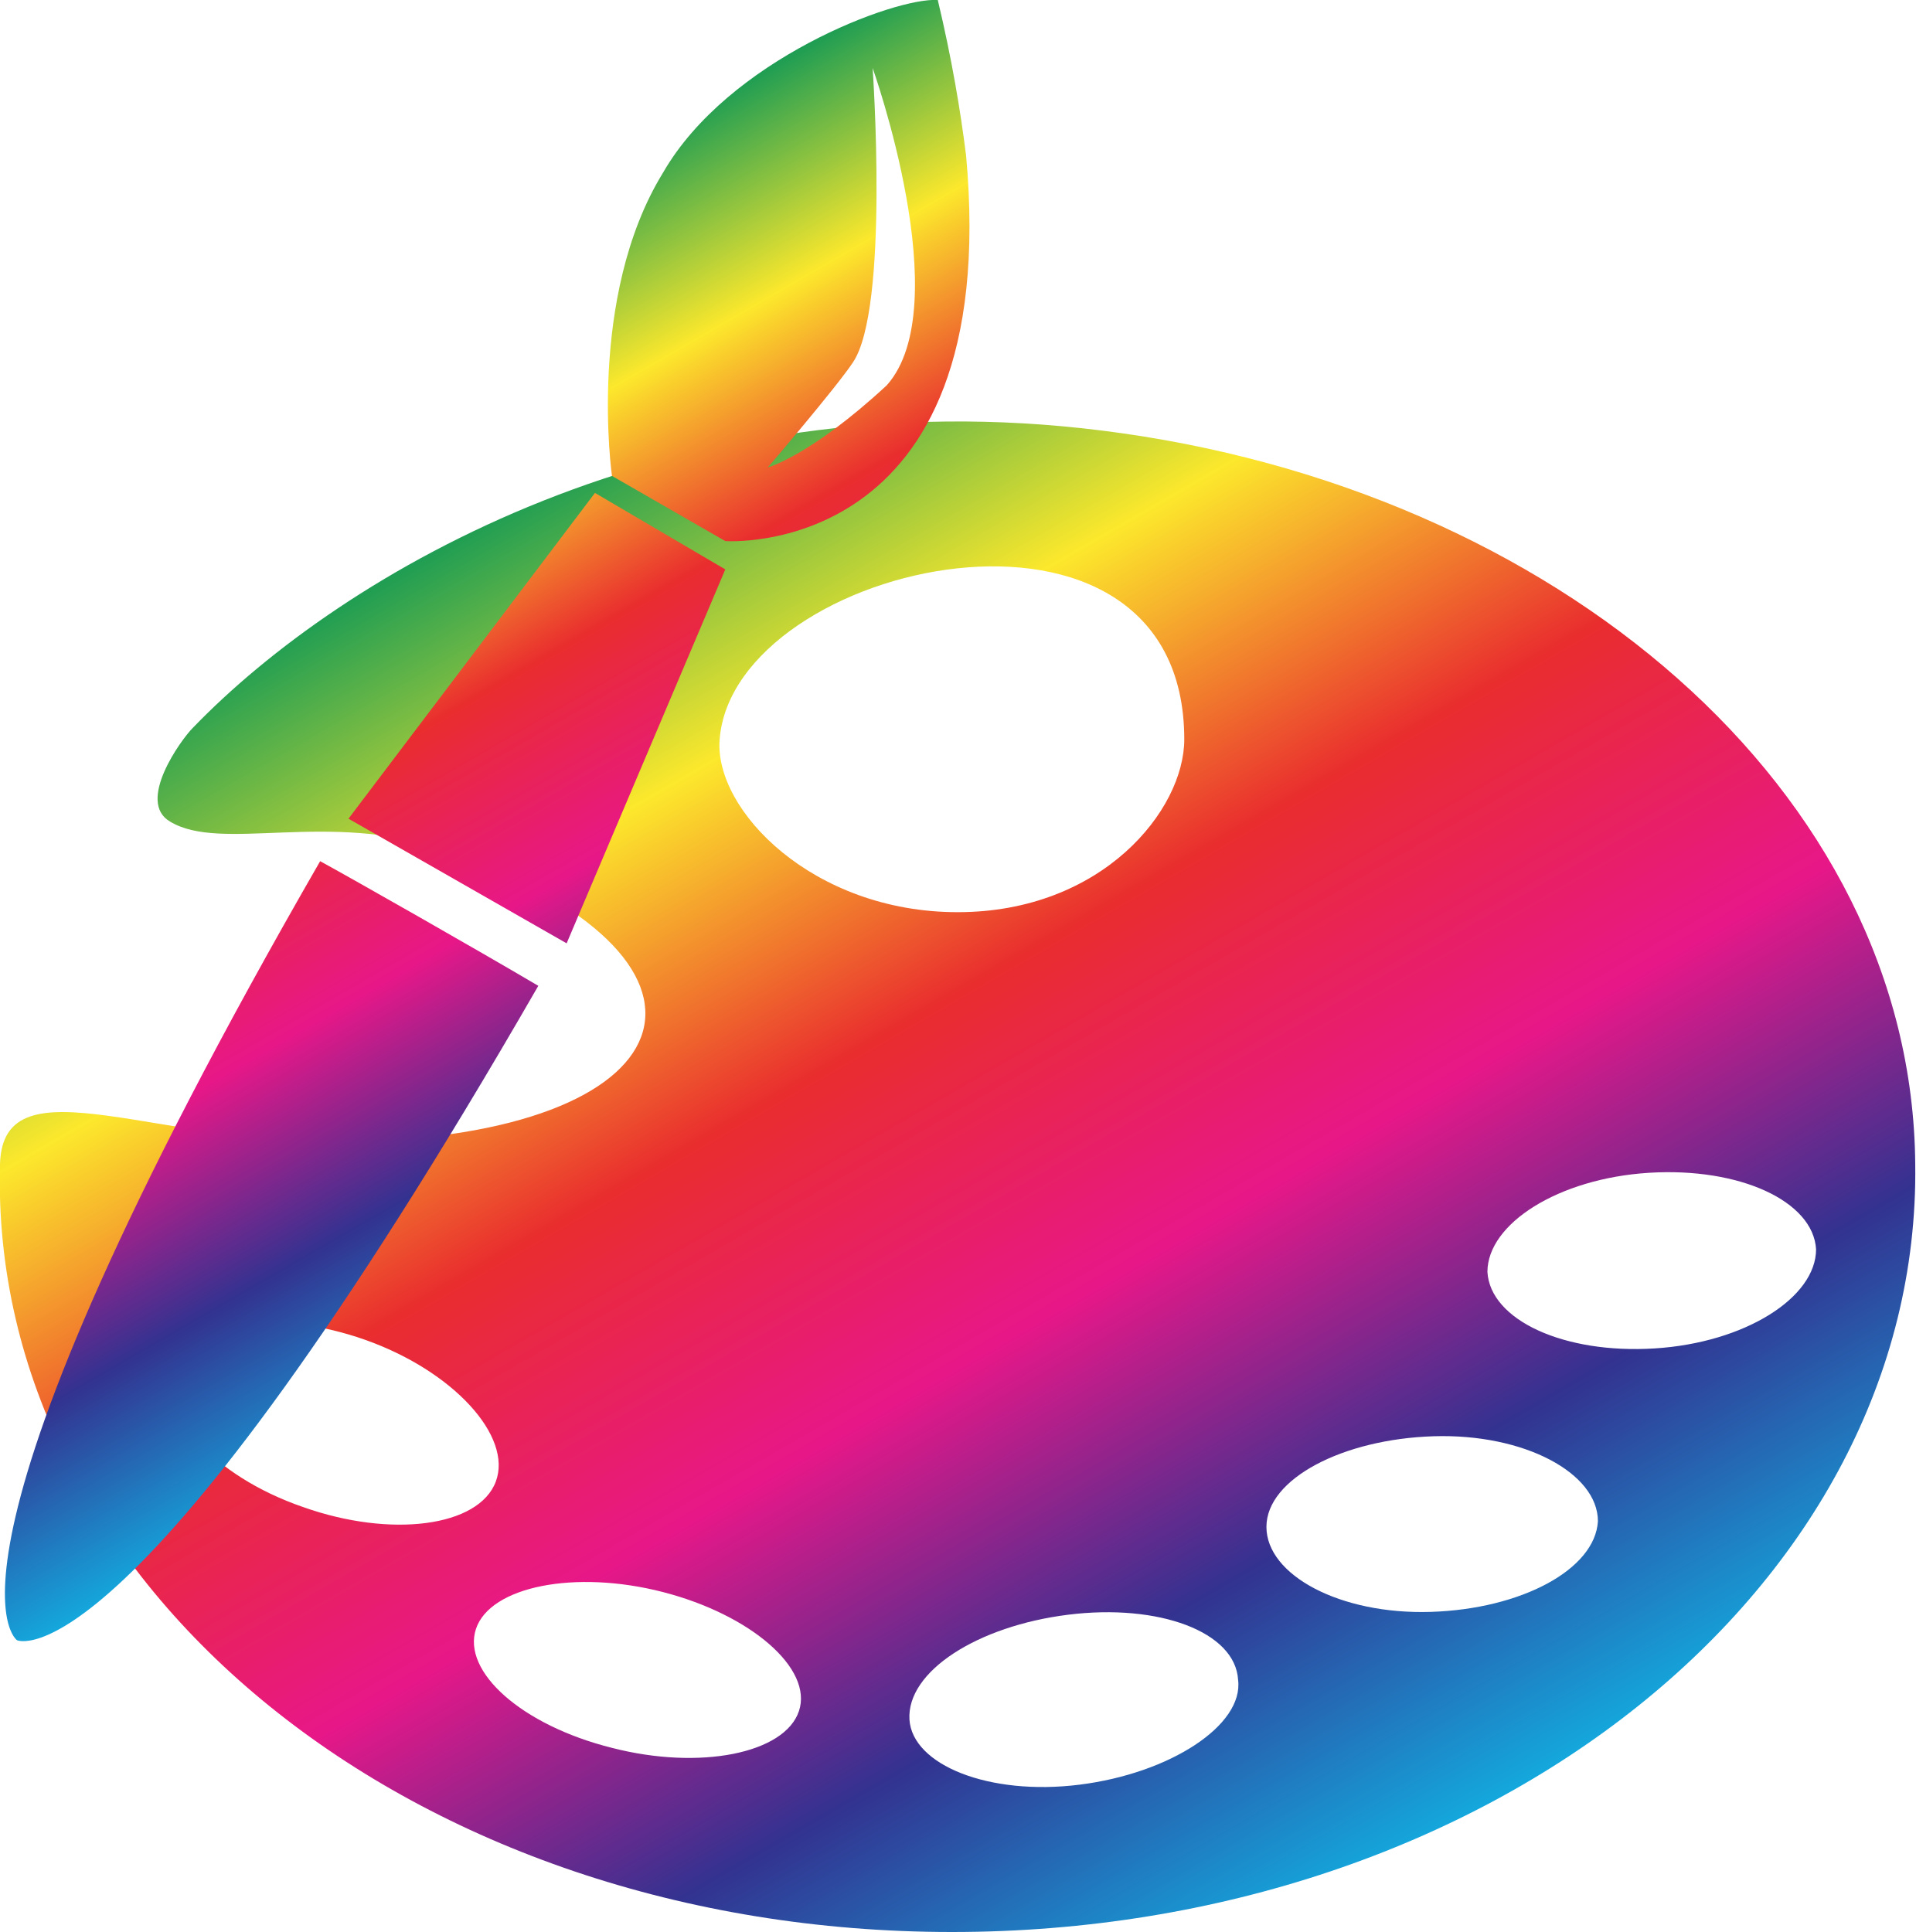
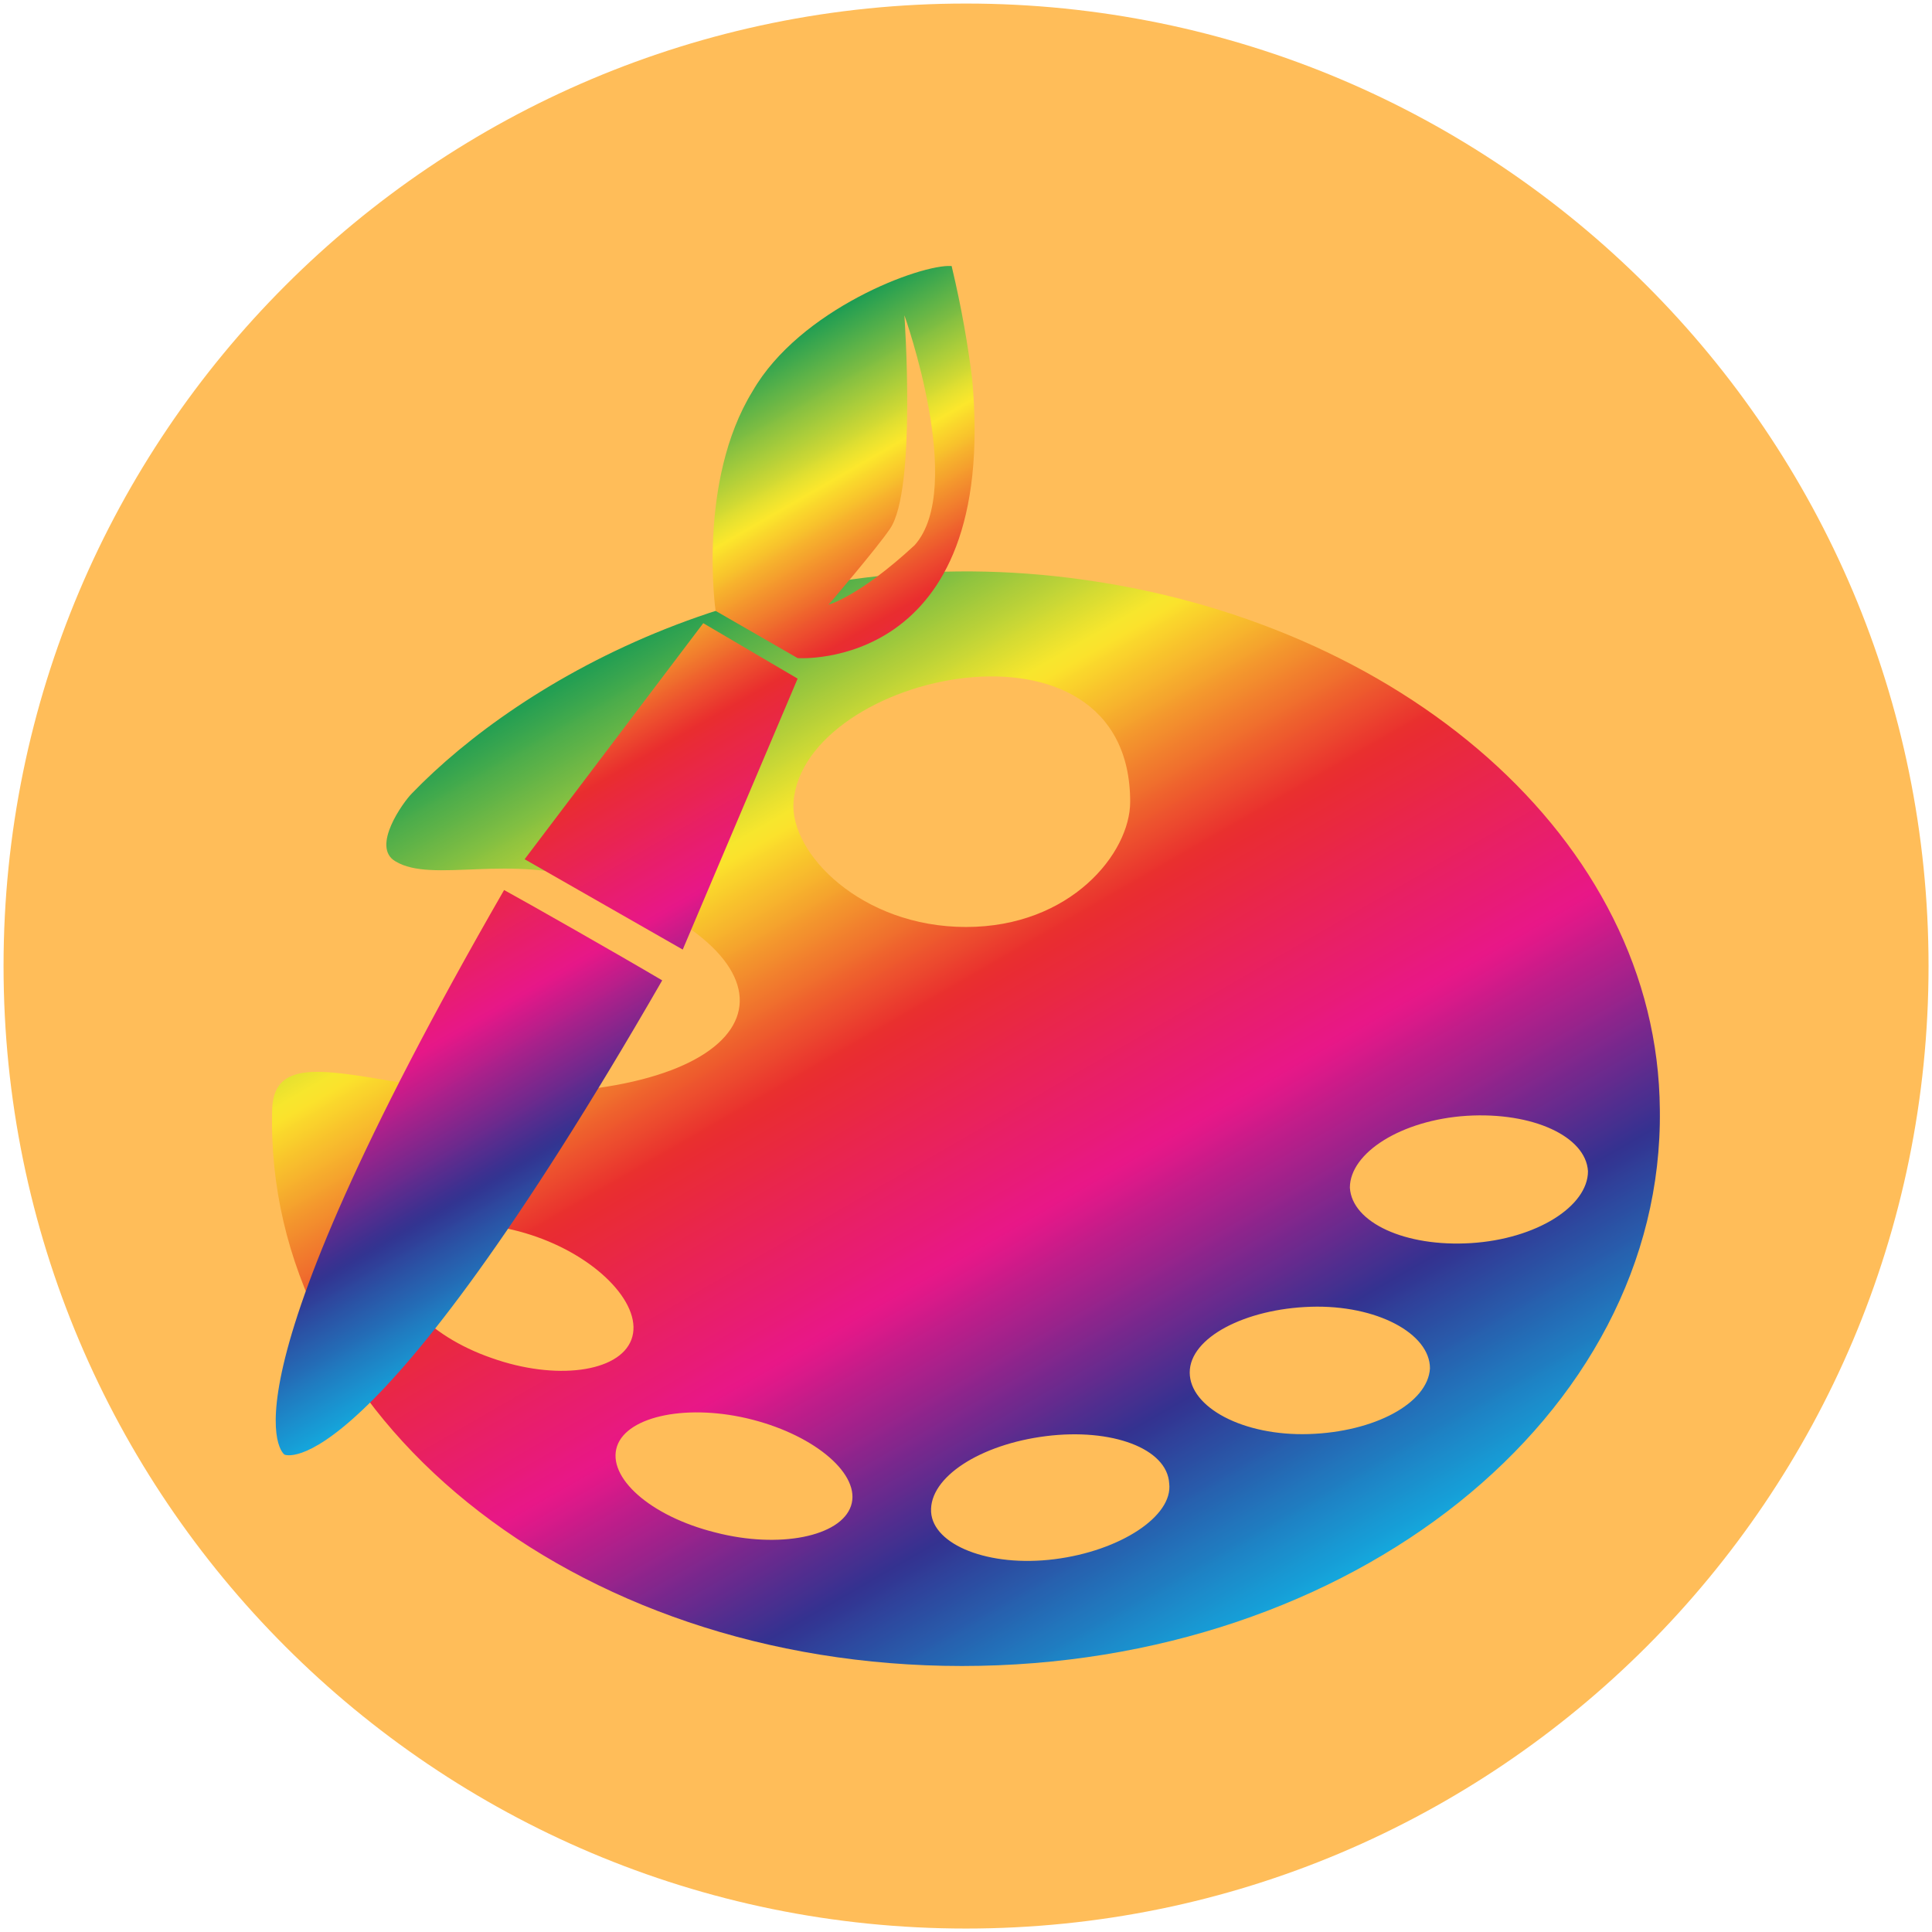
- <svg xmlns="http://www.w3.org/2000/svg" version="1.1" id="Layer_1" x="0px" y="0px" viewBox="0 0 67.6 68.2" style="enable-background:new 0 0 67.6 68.2;" xml:space="preserve">
-   <style type="text/css">
- 	.st0{fill:url(#SVGID_1_);}
- 	.st1{fill:url(#mop_x5F_brush_2_);}
- </style>
-   <g>
-     <linearGradient id="SVGID_1_" gradientUnits="userSpaceOnUse" x1="48.07" y1="66.31" x2="19.555" y2="16.921">
-       <stop offset="0" style="stop-color:#14A8DD" />
-       <stop offset="0.2" style="stop-color:#333290" />
-       <stop offset="0.4" style="stop-color:#E81788" />
-       <stop offset="0.6" style="stop-color:#E92D2E" />
-       <stop offset="0.8" style="stop-color:#FCE82C" />
-       <stop offset="1" style="stop-color:#1E9D53" />
+ <svg xmlns="http://www.w3.org/2000/svg" version="1.2" baseProfile="tiny-ps" viewBox="0 0 207 207" width="207" height="207">
+   <defs>
+     <clipPath clipPathUnits="userSpaceOnUse" id="cp1">
+       <path d="M29 61L178 61L178 178.5L29 178.5L29 61Z" />
+     </clipPath>
+     <clipPath clipPathUnits="userSpaceOnUse" id="cp2">
+       <path d="M177.84 118.89C178.28 151.67 144.85 178.5 103.06 178.5C61.27 178.5 28.28 151.67 29.16 118.89C29.38 110.54 41.92 117.8 57.31 117.14C83.27 116.26 87.22 102.84 63.69 94.48C54.67 91.4 46.32 94.7 42.36 92.28C39.72 90.74 43.23 85.91 44.12 85.02C55.77 72.93 81.51 57.75 114.72 61.93C149.91 66.33 177.62 89.86 177.84 118.89ZM85.02 85.91C84.59 91.4 92.28 99.32 103.5 99.32C114.72 99.32 121.09 91.4 121.09 85.91C121.09 64.35 86.13 72.05 85.02 85.91ZM67.65 143.53C68.97 140.01 64.35 134.95 57.53 132.53C50.71 130.11 43.89 130.99 42.58 134.51C41.26 138.03 45.66 143.09 52.7 145.51C59.51 147.93 66.33 147.05 67.65 143.53ZM80.63 152.11C73.81 150.35 67.21 151.67 66.11 154.96C65.01 158.27 69.63 162.45 76.67 164.2C83.48 165.96 90.08 164.64 91.18 161.34C92.28 158.05 87.45 153.87 80.63 152.11ZM125.27 158.93C125.05 155.19 119.12 152.99 112.08 153.87C105.04 154.75 99.54 158.27 99.76 162C99.98 165.52 105.92 167.94 112.96 167.06C120 166.18 125.71 162.45 125.27 158.93ZM153.21 146.61C153.21 142.87 147.49 139.79 140.45 140.01C133.41 140.23 127.47 143.31 127.47 147.05C127.47 150.79 133.19 153.87 140.23 153.65C147.27 153.43 152.99 150.35 153.21 146.61ZM170.14 125.49C169.92 121.75 164.2 119.12 157.16 119.55C150.13 120 144.63 123.52 144.63 127.25C144.85 130.99 150.57 133.63 157.61 133.19C164.64 132.75 170.14 129.23 170.14 125.49Z" />
+     </clipPath>
+     <linearGradient id="grd1" gradientUnits="userSpaceOnUse" x1="147.534" y1="196.251" x2="57.803" y2="40.834">
+       <stop offset="0" stop-color="#14a8dd" />
+       <stop offset="0.125" stop-color="#14a8dd" />
+       <stop offset="0.141" stop-color="#14a8dd" />
+       <stop offset="0.145" stop-color="#15a5db" />
+       <stop offset="0.148" stop-color="#16a2d9" />
+       <stop offset="0.152" stop-color="#169ed7" />
+       <stop offset="0.156" stop-color="#179bd5" />
+       <stop offset="0.16" stop-color="#1898d3" />
+       <stop offset="0.164" stop-color="#1995d0" />
+       <stop offset="0.168" stop-color="#1a91ce" />
+       <stop offset="0.172" stop-color="#1b8ecc" />
+       <stop offset="0.176" stop-color="#1c8bca" />
+       <stop offset="0.18" stop-color="#1d87c8" />
+       <stop offset="0.184" stop-color="#1d84c6" />
+       <stop offset="0.188" stop-color="#1e81c3" />
+       <stop offset="0.191" stop-color="#1f7dc1" />
+       <stop offset="0.195" stop-color="#207abf" />
+       <stop offset="0.199" stop-color="#2177bd" />
+       <stop offset="0.203" stop-color="#2274bb" />
+       <stop offset="0.207" stop-color="#2370b9" />
+       <stop offset="0.211" stop-color="#236db7" />
+       <stop offset="0.215" stop-color="#246ab4" />
+       <stop offset="0.219" stop-color="#2566b2" />
+       <stop offset="0.223" stop-color="#2663b0" />
+       <stop offset="0.227" stop-color="#2760ae" />
+       <stop offset="0.23" stop-color="#285cac" />
+       <stop offset="0.234" stop-color="#2959aa" />
+       <stop offset="0.238" stop-color="#2a56a7" />
+       <stop offset="0.242" stop-color="#2a53a5" />
+       <stop offset="0.246" stop-color="#2b4fa3" />
+       <stop offset="0.25" stop-color="#2c4ca1" />
+       <stop offset="0.254" stop-color="#2d499f" />
+       <stop offset="0.258" stop-color="#2e459d" />
+       <stop offset="0.262" stop-color="#2f429b" />
+       <stop offset="0.266" stop-color="#303f98" />
+       <stop offset="0.27" stop-color="#313b96" />
+       <stop offset="0.273" stop-color="#313894" />
+       <stop offset="0.277" stop-color="#333592" />
+       <stop offset="0.281" stop-color="#343290" />
+       <stop offset="0.285" stop-color="#393190" />
+       <stop offset="0.289" stop-color="#3e3090" />
+       <stop offset="0.293" stop-color="#43308f" />
+       <stop offset="0.297" stop-color="#482f8f" />
+       <stop offset="0.301" stop-color="#4d2e8f" />
+       <stop offset="0.305" stop-color="#522d8f" />
+       <stop offset="0.309" stop-color="#572d8e" />
+       <stop offset="0.313" stop-color="#5c2c8e" />
+       <stop offset="0.316" stop-color="#612b8e" />
+       <stop offset="0.32" stop-color="#662a8e" />
+       <stop offset="0.324" stop-color="#6b2a8e" />
+       <stop offset="0.328" stop-color="#70298d" />
+       <stop offset="0.332" stop-color="#75288d" />
+       <stop offset="0.336" stop-color="#7a278d" />
+       <stop offset="0.34" stop-color="#80278d" />
+       <stop offset="0.344" stop-color="#85268c" />
+       <stop offset="0.348" stop-color="#8a258c" />
+       <stop offset="0.352" stop-color="#8f248c" />
+       <stop offset="0.355" stop-color="#94248c" />
+       <stop offset="0.359" stop-color="#99238b" />
+       <stop offset="0.363" stop-color="#9e228b" />
+       <stop offset="0.367" stop-color="#a3218b" />
+       <stop offset="0.371" stop-color="#a8218b" />
+       <stop offset="0.375" stop-color="#ad208b" />
+       <stop offset="0.379" stop-color="#b21f8a" />
+       <stop offset="0.383" stop-color="#b71e8a" />
+       <stop offset="0.387" stop-color="#bc1d8a" />
+       <stop offset="0.391" stop-color="#c11d8a" />
+       <stop offset="0.395" stop-color="#c61c89" />
+       <stop offset="0.398" stop-color="#cb1b89" />
+       <stop offset="0.402" stop-color="#d01a89" />
+       <stop offset="0.406" stop-color="#d61a89" />
+       <stop offset="0.41" stop-color="#db1989" />
+       <stop offset="0.414" stop-color="#e01888" />
+       <stop offset="0.418" stop-color="#e41888" />
+       <stop offset="0.422" stop-color="#e81787" />
+       <stop offset="0.426" stop-color="#e81885" />
+       <stop offset="0.43" stop-color="#e81882" />
+       <stop offset="0.434" stop-color="#e81980" />
+       <stop offset="0.438" stop-color="#e81a7d" />
+       <stop offset="0.441" stop-color="#e81a7a" />
+       <stop offset="0.445" stop-color="#e81b78" />
+       <stop offset="0.449" stop-color="#e81b75" />
+       <stop offset="0.453" stop-color="#e81c73" />
+       <stop offset="0.457" stop-color="#e81d70" />
+       <stop offset="0.461" stop-color="#e81d6e" />
+       <stop offset="0.465" stop-color="#e81e6b" />
+       <stop offset="0.469" stop-color="#e81f69" />
+       <stop offset="0.473" stop-color="#e81f66" />
+       <stop offset="0.477" stop-color="#e82064" />
+       <stop offset="0.48" stop-color="#e82061" />
+       <stop offset="0.484" stop-color="#e9215f" />
+       <stop offset="0.488" stop-color="#e9225c" />
+       <stop offset="0.492" stop-color="#e9225a" />
+       <stop offset="0.496" stop-color="#e92357" />
+       <stop offset="0.5" stop-color="#e92355" />
+       <stop offset="0.504" stop-color="#e92452" />
+       <stop offset="0.508" stop-color="#e92550" />
+       <stop offset="0.512" stop-color="#e9254d" />
+       <stop offset="0.516" stop-color="#e9264b" />
+       <stop offset="0.52" stop-color="#e92648" />
+       <stop offset="0.523" stop-color="#e92746" />
+       <stop offset="0.527" stop-color="#e92843" />
+       <stop offset="0.531" stop-color="#e92841" />
+       <stop offset="0.535" stop-color="#e9293e" />
+       <stop offset="0.539" stop-color="#e92a3c" />
+       <stop offset="0.543" stop-color="#e92a39" />
+       <stop offset="0.547" stop-color="#e92b37" />
+       <stop offset="0.551" stop-color="#e92b34" />
+       <stop offset="0.555" stop-color="#e92c32" />
+       <stop offset="0.559" stop-color="#e92e30" />
+       <stop offset="0.563" stop-color="#e9302e" />
+       <stop offset="0.566" stop-color="#ea352e" />
+       <stop offset="0.57" stop-color="#ea3a2e" />
+       <stop offset="0.574" stop-color="#eb3f2e" />
+       <stop offset="0.578" stop-color="#eb452e" />
+       <stop offset="0.582" stop-color="#ec4a2e" />
+       <stop offset="0.586" stop-color="#ed4f2e" />
+       <stop offset="0.59" stop-color="#ed542e" />
+       <stop offset="0.594" stop-color="#ee5a2d" />
+       <stop offset="0.598" stop-color="#ee5f2d" />
+       <stop offset="0.602" stop-color="#ef642d" />
+       <stop offset="0.605" stop-color="#ef692d" />
+       <stop offset="0.609" stop-color="#f06f2d" />
+       <stop offset="0.613" stop-color="#f0742d" />
+       <stop offset="0.617" stop-color="#f1792d" />
+       <stop offset="0.621" stop-color="#f17e2d" />
+       <stop offset="0.625" stop-color="#f2832d" />
+       <stop offset="0.629" stop-color="#f2892d" />
+       <stop offset="0.633" stop-color="#f38e2d" />
+       <stop offset="0.637" stop-color="#f3932d" />
+       <stop offset="0.641" stop-color="#f4982d" />
+       <stop offset="0.645" stop-color="#f49e2d" />
+       <stop offset="0.648" stop-color="#f5a32d" />
+       <stop offset="0.652" stop-color="#f5a82d" />
+       <stop offset="0.656" stop-color="#f6ad2d" />
+       <stop offset="0.66" stop-color="#f7b32d" />
+       <stop offset="0.664" stop-color="#f7b82d" />
+       <stop offset="0.668" stop-color="#f8bd2d" />
+       <stop offset="0.672" stop-color="#f8c22c" />
+       <stop offset="0.676" stop-color="#f9c72c" />
+       <stop offset="0.68" stop-color="#f9cd2c" />
+       <stop offset="0.684" stop-color="#fad22c" />
+       <stop offset="0.688" stop-color="#fad72c" />
+       <stop offset="0.691" stop-color="#fbdc2c" />
+       <stop offset="0.695" stop-color="#fbe22c" />
+       <stop offset="0.699" stop-color="#f9e42d" />
+       <stop offset="0.703" stop-color="#f7e62d" />
+       <stop offset="0.707" stop-color="#f1e42e" />
+       <stop offset="0.711" stop-color="#ebe22f" />
+       <stop offset="0.715" stop-color="#e5e030" />
+       <stop offset="0.719" stop-color="#dede31" />
+       <stop offset="0.723" stop-color="#d8dc32" />
+       <stop offset="0.727" stop-color="#d2da33" />
+       <stop offset="0.73" stop-color="#ccd835" />
+       <stop offset="0.734" stop-color="#c6d636" />
+       <stop offset="0.738" stop-color="#bfd437" />
+       <stop offset="0.742" stop-color="#b9d138" />
+       <stop offset="0.746" stop-color="#b3cf39" />
+       <stop offset="0.75" stop-color="#adcd3a" />
+       <stop offset="0.754" stop-color="#a7cb3b" />
+       <stop offset="0.758" stop-color="#a0c93c" />
+       <stop offset="0.762" stop-color="#9ac73d" />
+       <stop offset="0.766" stop-color="#94c53e" />
+       <stop offset="0.77" stop-color="#8ec33f" />
+       <stop offset="0.773" stop-color="#88c140" />
+       <stop offset="0.777" stop-color="#81bf42" />
+       <stop offset="0.781" stop-color="#7bbd43" />
+       <stop offset="0.785" stop-color="#75ba44" />
+       <stop offset="0.789" stop-color="#6fb845" />
+       <stop offset="0.793" stop-color="#69b646" />
+       <stop offset="0.797" stop-color="#62b447" />
+       <stop offset="0.801" stop-color="#5cb248" />
+       <stop offset="0.805" stop-color="#56b049" />
+       <stop offset="0.809" stop-color="#50ae4a" />
+       <stop offset="0.813" stop-color="#4aac4b" />
+       <stop offset="0.816" stop-color="#43aa4c" />
+       <stop offset="0.82" stop-color="#3da84d" />
+       <stop offset="0.824" stop-color="#37a54f" />
+       <stop offset="0.828" stop-color="#31a350" />
+       <stop offset="0.832" stop-color="#2ba151" />
+       <stop offset="0.836" stop-color="#249f52" />
+       <stop offset="0.84" stop-color="#219e52" />
+       <stop offset="0.844" stop-color="#1e9d53" />
+       <stop offset="0.875" stop-color="#1e9d53" />
+       <stop offset="1" stop-color="#1e9d53" />
    </linearGradient>
-     <path class="st0" d="M38.9,15.2c-15.1-1.9-26.8,5-32.1,10.5c-0.4,0.4-2,2.6-0.8,3.3c1.8,1.1,5.6-0.4,9.7,1   c10.7,3.8,8.9,9.9-2.9,10.3c-7,0.3-12.7-3-12.8,0.8C-0.4,56,14.6,68.2,33.6,68.2s34.2-12.2,34-27.1C67.5,27.9,54.9,17.2,38.9,15.2z    M41.8,26.1c0,2.5-2.9,6.1-8,6.1c-5.1,0-8.6-3.6-8.4-6.1C25.9,19.8,41.8,16.3,41.8,26.1z M10.7,53.2c-3.2-1.1-5.2-3.4-4.6-5   c0.6-1.6,3.7-2,6.8-0.9c3.1,1.1,5.2,3.4,4.6,5C16.9,53.9,13.8,54.3,10.7,53.2z M28.2,60.4c-0.5,1.5-3.5,2.1-6.6,1.3   c-3.2-0.8-5.3-2.7-4.8-4.2c0.5-1.5,3.5-2.1,6.6-1.3C26.5,57,28.7,58.9,28.2,60.4z M38.1,63c-3.2,0.4-5.9-0.7-6-2.3   c-0.1-1.7,2.4-3.3,5.6-3.7c3.2-0.4,5.9,0.6,6,2.3C43.9,60.9,41.3,62.6,38.1,63z M50.5,56.9c-3.2,0.1-5.8-1.3-5.8-3   c0-1.7,2.7-3.1,5.9-3.2c3.2-0.1,5.8,1.3,5.8,3C56.3,55.4,53.7,56.8,50.5,56.9z M58.4,47.6c-3.2,0.2-5.8-1-5.9-2.7   c0-1.7,2.5-3.3,5.7-3.5c3.2-0.2,5.8,1,5.9,2.7C64.1,45.8,61.6,47.4,58.4,47.6z" />
-     <linearGradient id="mop_x5F_brush_2_" gradientUnits="userSpaceOnUse" x1="25.51" y1="44.013" x2="7.873" y2="13.465">
-       <stop offset="0" style="stop-color:#14A8DD" />
-       <stop offset="0.2" style="stop-color:#333290" />
-       <stop offset="0.4" style="stop-color:#E81788" />
-       <stop offset="0.6" style="stop-color:#E92D2E" />
-       <stop offset="0.8" style="stop-color:#FCE82C" />
-       <stop offset="1" style="stop-color:#1E9D53" />
+     <clipPath clipPathUnits="userSpaceOnUse" id="cp3">
+       <path d="M29 28.5L105 28.5L105 156L29 156L29 28.5Z" />
+     </clipPath>
+     <clipPath clipPathUnits="userSpaceOnUse" id="cp4">
+       <path d="M54.01 95.36C56.43 96.68 66.11 102.18 70.95 105.04C39.28 160.02 30.48 155.85 30.48 155.85C30.48 155.85 22.34 150.35 54.01 95.36ZM75.35 66.77L85.46 72.71L73.15 101.74L56.21 92.06L75.35 66.77ZM104.16 40.6C107.02 72.05 85.46 70.51 85.46 70.51L76.67 65.45C76.67 65.45 74.69 51.59 80.63 41.92C85.68 33.12 98.66 28.28 101.96 28.5C103.06 33.12 103.72 37.08 104.16 40.6ZM96.9 33.78C96.9 33.78 98.22 52.47 95.36 56.65C94.04 58.63 88.77 64.79 88.77 64.79C88.77 64.79 92.06 63.91 98 58.41C103.5 52.25 96.9 33.78 96.9 33.78Z" />
+     </clipPath>
+     <linearGradient id="grd2" gradientUnits="userSpaceOnUse" x1="105.74" y1="160.763" x2="29.158" y2="28.12">
+       <stop offset="0" stop-color="#14a8dd" />
+       <stop offset="0.25" stop-color="#14a8dd" />
+       <stop offset="0.256" stop-color="#14a8dd" />
+       <stop offset="0.266" stop-color="#14a8dd" />
+       <stop offset="0.27" stop-color="#15a4db" />
+       <stop offset="0.273" stop-color="#16a1d8" />
+       <stop offset="0.277" stop-color="#179cd5" />
+       <stop offset="0.281" stop-color="#1898d3" />
+       <stop offset="0.285" stop-color="#1993d0" />
+       <stop offset="0.289" stop-color="#1b8fcd" />
+       <stop offset="0.293" stop-color="#1c8aca" />
+       <stop offset="0.297" stop-color="#1d86c7" />
+       <stop offset="0.301" stop-color="#1e81c4" />
+       <stop offset="0.305" stop-color="#1f7dc1" />
+       <stop offset="0.309" stop-color="#2178be" />
+       <stop offset="0.313" stop-color="#2273bb" />
+       <stop offset="0.316" stop-color="#236fb8" />
+       <stop offset="0.32" stop-color="#246ab5" />
+       <stop offset="0.324" stop-color="#2566b2" />
+       <stop offset="0.328" stop-color="#2761af" />
+       <stop offset="0.332" stop-color="#285dac" />
+       <stop offset="0.336" stop-color="#2958a9" />
+       <stop offset="0.34" stop-color="#2a54a6" />
+       <stop offset="0.344" stop-color="#2b4fa3" />
+       <stop offset="0.348" stop-color="#2d4aa0" />
+       <stop offset="0.352" stop-color="#2e469d" />
+       <stop offset="0.355" stop-color="#2f419a" />
+       <stop offset="0.359" stop-color="#303d97" />
+       <stop offset="0.363" stop-color="#313894" />
+       <stop offset="0.367" stop-color="#333491" />
+       <stop offset="0.371" stop-color="#383290" />
+       <stop offset="0.375" stop-color="#3e3090" />
+       <stop offset="0.379" stop-color="#452f8f" />
+       <stop offset="0.383" stop-color="#4c2e8f" />
+       <stop offset="0.387" stop-color="#532d8f" />
+       <stop offset="0.391" stop-color="#5a2c8e" />
+       <stop offset="0.395" stop-color="#612b8e" />
+       <stop offset="0.398" stop-color="#682a8e" />
+       <stop offset="0.402" stop-color="#6f298d" />
+       <stop offset="0.406" stop-color="#76288d" />
+       <stop offset="0.41" stop-color="#7d278d" />
+       <stop offset="0.414" stop-color="#84268c" />
+       <stop offset="0.418" stop-color="#8b258c" />
+       <stop offset="0.422" stop-color="#92248c" />
+       <stop offset="0.426" stop-color="#99238b" />
+       <stop offset="0.43" stop-color="#a0228b" />
+       <stop offset="0.434" stop-color="#a7218b" />
+       <stop offset="0.438" stop-color="#ae208b" />
+       <stop offset="0.441" stop-color="#b51f8a" />
+       <stop offset="0.445" stop-color="#bc1e8a" />
+       <stop offset="0.449" stop-color="#c31c8a" />
+       <stop offset="0.453" stop-color="#ca1b89" />
+       <stop offset="0.457" stop-color="#d11a89" />
+       <stop offset="0.461" stop-color="#d81989" />
+       <stop offset="0.465" stop-color="#df1888" />
+       <stop offset="0.469" stop-color="#e61788" />
+       <stop offset="0.473" stop-color="#e71885" />
+       <stop offset="0.477" stop-color="#e81882" />
+       <stop offset="0.48" stop-color="#e8197f" />
+       <stop offset="0.484" stop-color="#e81a7b" />
+       <stop offset="0.488" stop-color="#e81b78" />
+       <stop offset="0.492" stop-color="#e81c74" />
+       <stop offset="0.496" stop-color="#e81d71" />
+       <stop offset="0.5" stop-color="#e81d6d" />
+       <stop offset="0.504" stop-color="#e81e6a" />
+       <stop offset="0.508" stop-color="#e81f66" />
+       <stop offset="0.512" stop-color="#e82063" />
+       <stop offset="0.516" stop-color="#e9215f" />
+       <stop offset="0.52" stop-color="#e9225c" />
+       <stop offset="0.523" stop-color="#e92358" />
+       <stop offset="0.527" stop-color="#e92355" />
+       <stop offset="0.531" stop-color="#e92451" />
+       <stop offset="0.535" stop-color="#e9254e" />
+       <stop offset="0.539" stop-color="#e9264b" />
+       <stop offset="0.543" stop-color="#e92747" />
+       <stop offset="0.547" stop-color="#e92844" />
+       <stop offset="0.551" stop-color="#e92840" />
+       <stop offset="0.555" stop-color="#e9293d" />
+       <stop offset="0.559" stop-color="#e92a39" />
+       <stop offset="0.563" stop-color="#e92b36" />
+       <stop offset="0.566" stop-color="#e92c32" />
+       <stop offset="0.57" stop-color="#e92d2f" />
+       <stop offset="0.574" stop-color="#ea332e" />
+       <stop offset="0.578" stop-color="#ea3a2e" />
+       <stop offset="0.582" stop-color="#eb412e" />
+       <stop offset="0.586" stop-color="#ec482e" />
+       <stop offset="0.59" stop-color="#ed4f2e" />
+       <stop offset="0.594" stop-color="#ed562e" />
+       <stop offset="0.598" stop-color="#ee5e2d" />
+       <stop offset="0.602" stop-color="#ef652d" />
+       <stop offset="0.605" stop-color="#ef6c2d" />
+       <stop offset="0.609" stop-color="#f0732d" />
+       <stop offset="0.613" stop-color="#f17b2d" />
+       <stop offset="0.617" stop-color="#f2822d" />
+       <stop offset="0.621" stop-color="#f2892d" />
+       <stop offset="0.625" stop-color="#f3902d" />
+       <stop offset="0.629" stop-color="#f4972d" />
+       <stop offset="0.633" stop-color="#f59f2d" />
+       <stop offset="0.637" stop-color="#f5a62d" />
+       <stop offset="0.641" stop-color="#f6ad2d" />
+       <stop offset="0.645" stop-color="#f7b42d" />
+       <stop offset="0.648" stop-color="#f7bb2d" />
+       <stop offset="0.652" stop-color="#f8c32c" />
+       <stop offset="0.656" stop-color="#f9ca2c" />
+       <stop offset="0.66" stop-color="#fad12c" />
+       <stop offset="0.664" stop-color="#fad82c" />
+       <stop offset="0.668" stop-color="#fbe02c" />
+       <stop offset="0.672" stop-color="#fce72c" />
+       <stop offset="0.676" stop-color="#f4e52d" />
+       <stop offset="0.68" stop-color="#ece32f" />
+       <stop offset="0.684" stop-color="#e4e030" />
+       <stop offset="0.688" stop-color="#dbdd32" />
+       <stop offset="0.691" stop-color="#d3da33" />
+       <stop offset="0.695" stop-color="#cad735" />
+       <stop offset="0.699" stop-color="#c2d436" />
+       <stop offset="0.703" stop-color="#b9d138" />
+       <stop offset="0.707" stop-color="#b0cf39" />
+       <stop offset="0.711" stop-color="#a8cc3b" />
+       <stop offset="0.715" stop-color="#9fc93c" />
+       <stop offset="0.719" stop-color="#97c63e" />
+       <stop offset="0.723" stop-color="#8ec33f" />
+       <stop offset="0.727" stop-color="#86c041" />
+       <stop offset="0.73" stop-color="#7dbd42" />
+       <stop offset="0.734" stop-color="#75ba44" />
+       <stop offset="0.738" stop-color="#6cb745" />
+       <stop offset="0.742" stop-color="#63b547" />
+       <stop offset="0.746" stop-color="#5bb248" />
+       <stop offset="0.75" stop-color="#52af4a" />
+       <stop offset="0.754" stop-color="#4aac4b" />
+       <stop offset="0.758" stop-color="#41a94d" />
+       <stop offset="0.762" stop-color="#39a64e" />
+       <stop offset="0.766" stop-color="#30a350" />
+       <stop offset="0.77" stop-color="#28a051" />
+       <stop offset="0.773" stop-color="#1f9d53" />
+       <stop offset="0.781" stop-color="#1f9d53" />
+       <stop offset="0.813" stop-color="#1e9d53" />
+       <stop offset="0.875" stop-color="#1e9d53" />
+       <stop offset="1" stop-color="#1e9d53" />
    </linearGradient>
-     <path id="mop_x5F_brush_1_" class="st1" d="M0.6,57.9c0,0,4,1.9,18.4-23.1c-2.2-1.3-6.6-3.8-7.7-4.4C-3.1,55.4,0.6,57.9,0.6,57.9z    M12.3,28.9l7.7,4.4l5.6-13.2l-4.6-2.7L12.3,28.9z M33.1,0c-1.5-0.1-7.4,2.1-9.7,6.1c-2.7,4.4-1.8,10.7-1.8,10.7l4,2.3   c0,0,9.8,0.7,8.5-13.6C33.9,3.9,33.6,2.1,33.1,0z M31.3,13.6c-2.7,2.5-4.2,2.9-4.2,2.9s2.4-2.8,3-3.7c1.3-1.9,0.7-10.4,0.7-10.4   S33.8,10.8,31.3,13.6z" />
+   </defs>
+   <style>
+ 		tspan { white-space:pre }
+ 		.shp0 { fill: #ffbd59 } 
+ 		.shp1 { fill: url(#grd1) } 
+ 		.shp2 { fill: url(#grd2) } 
+ 	</style>
+   <path id="Layer" class="shp0" d="M103.5 0.38C46.55 0.38 0.38 46.55 0.38 103.5C0.38 160.45 46.55 206.63 103.5 206.63C160.45 206.63 206.63 160.45 206.63 103.5C206.63 46.55 160.45 0.38 103.5 0.38Z" />
+   <g id="Clip-Path" clip-path="url(#cp1)">
+     <g id="Layer">
+       <g id="Clip-Path" clip-path="url(#cp2)">
+         <g id="Layer">
+           <path id="Layer" class="shp1" d="M28.5 57.75L28.5 178.5L178.28 178.5L178.28 57.75L28.5 57.75Z" />
+         </g>
+       </g>
+     </g>
+   </g>
+   <g id="Clip-Path" clip-path="url(#cp3)">
+     <g id="Layer">
+       <g id="Clip-Path" clip-path="url(#cp4)">
+         <g id="Layer">
+           <path id="Layer" class="shp2" d="M28.5 28.5L28.5 160.02L107.02 160.02L107.02 28.5L28.5 28.5Z" />
+         </g>
+       </g>
+     </g>
  </g>
</svg>
